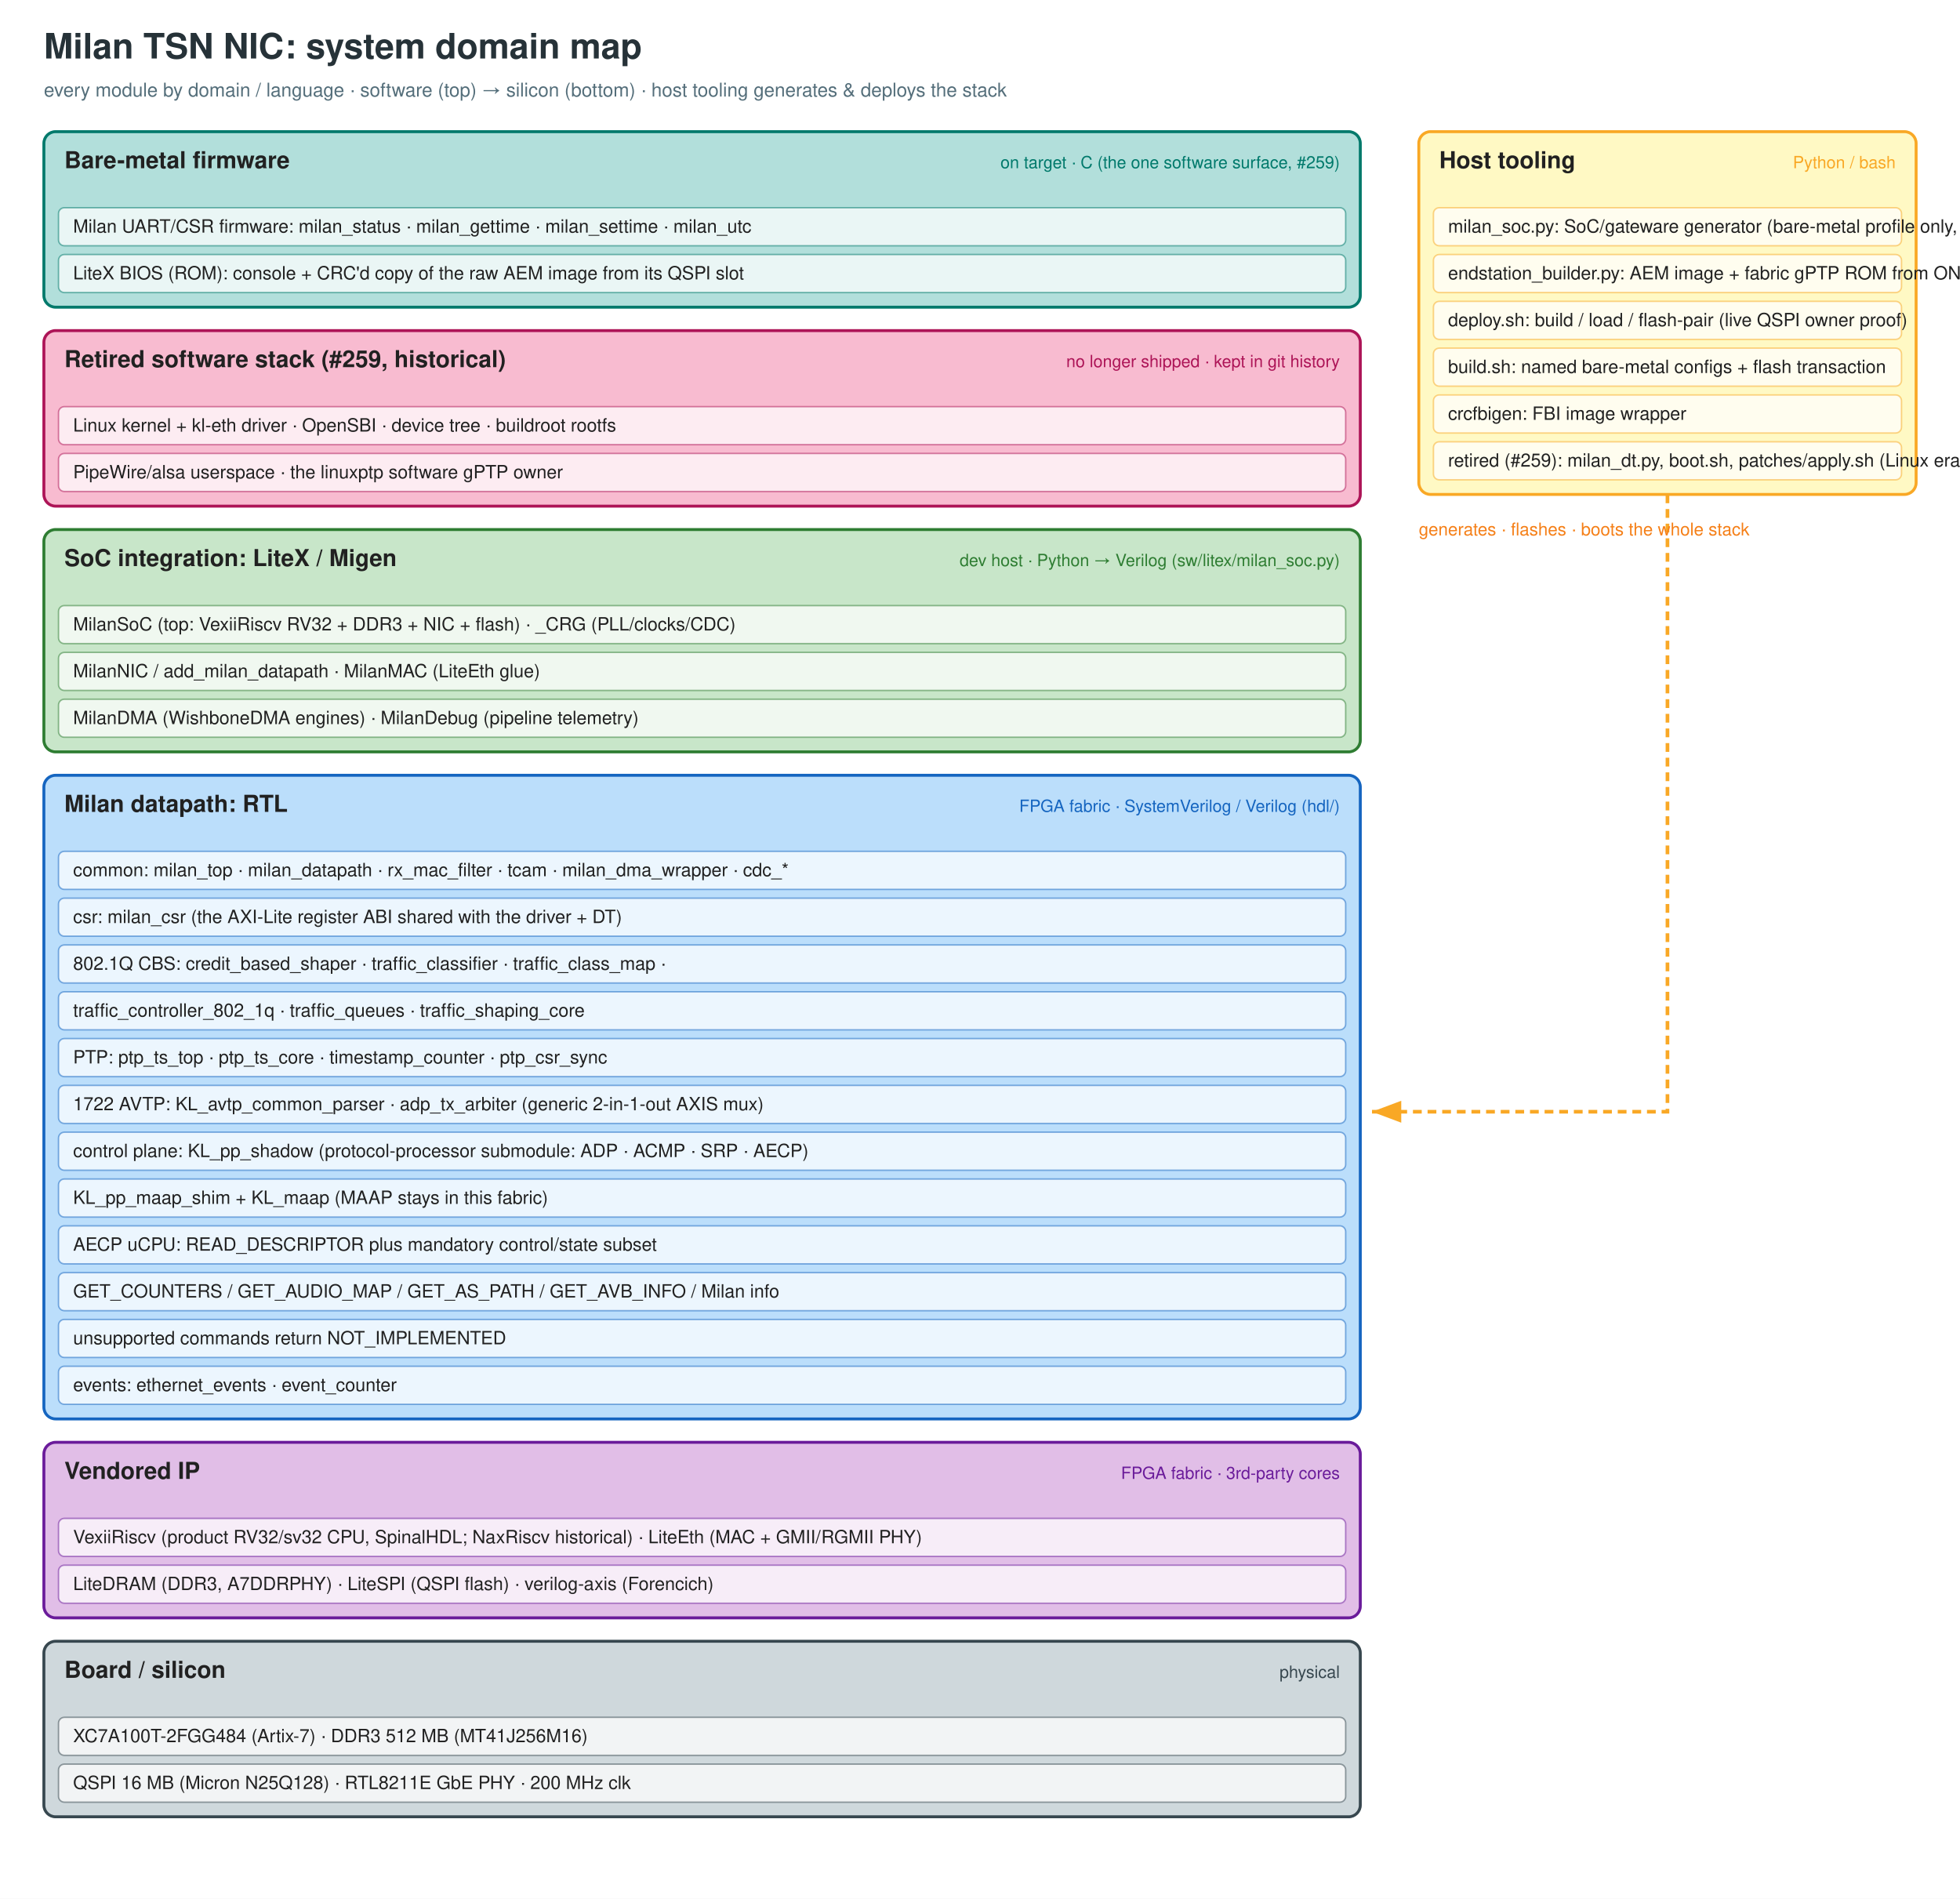
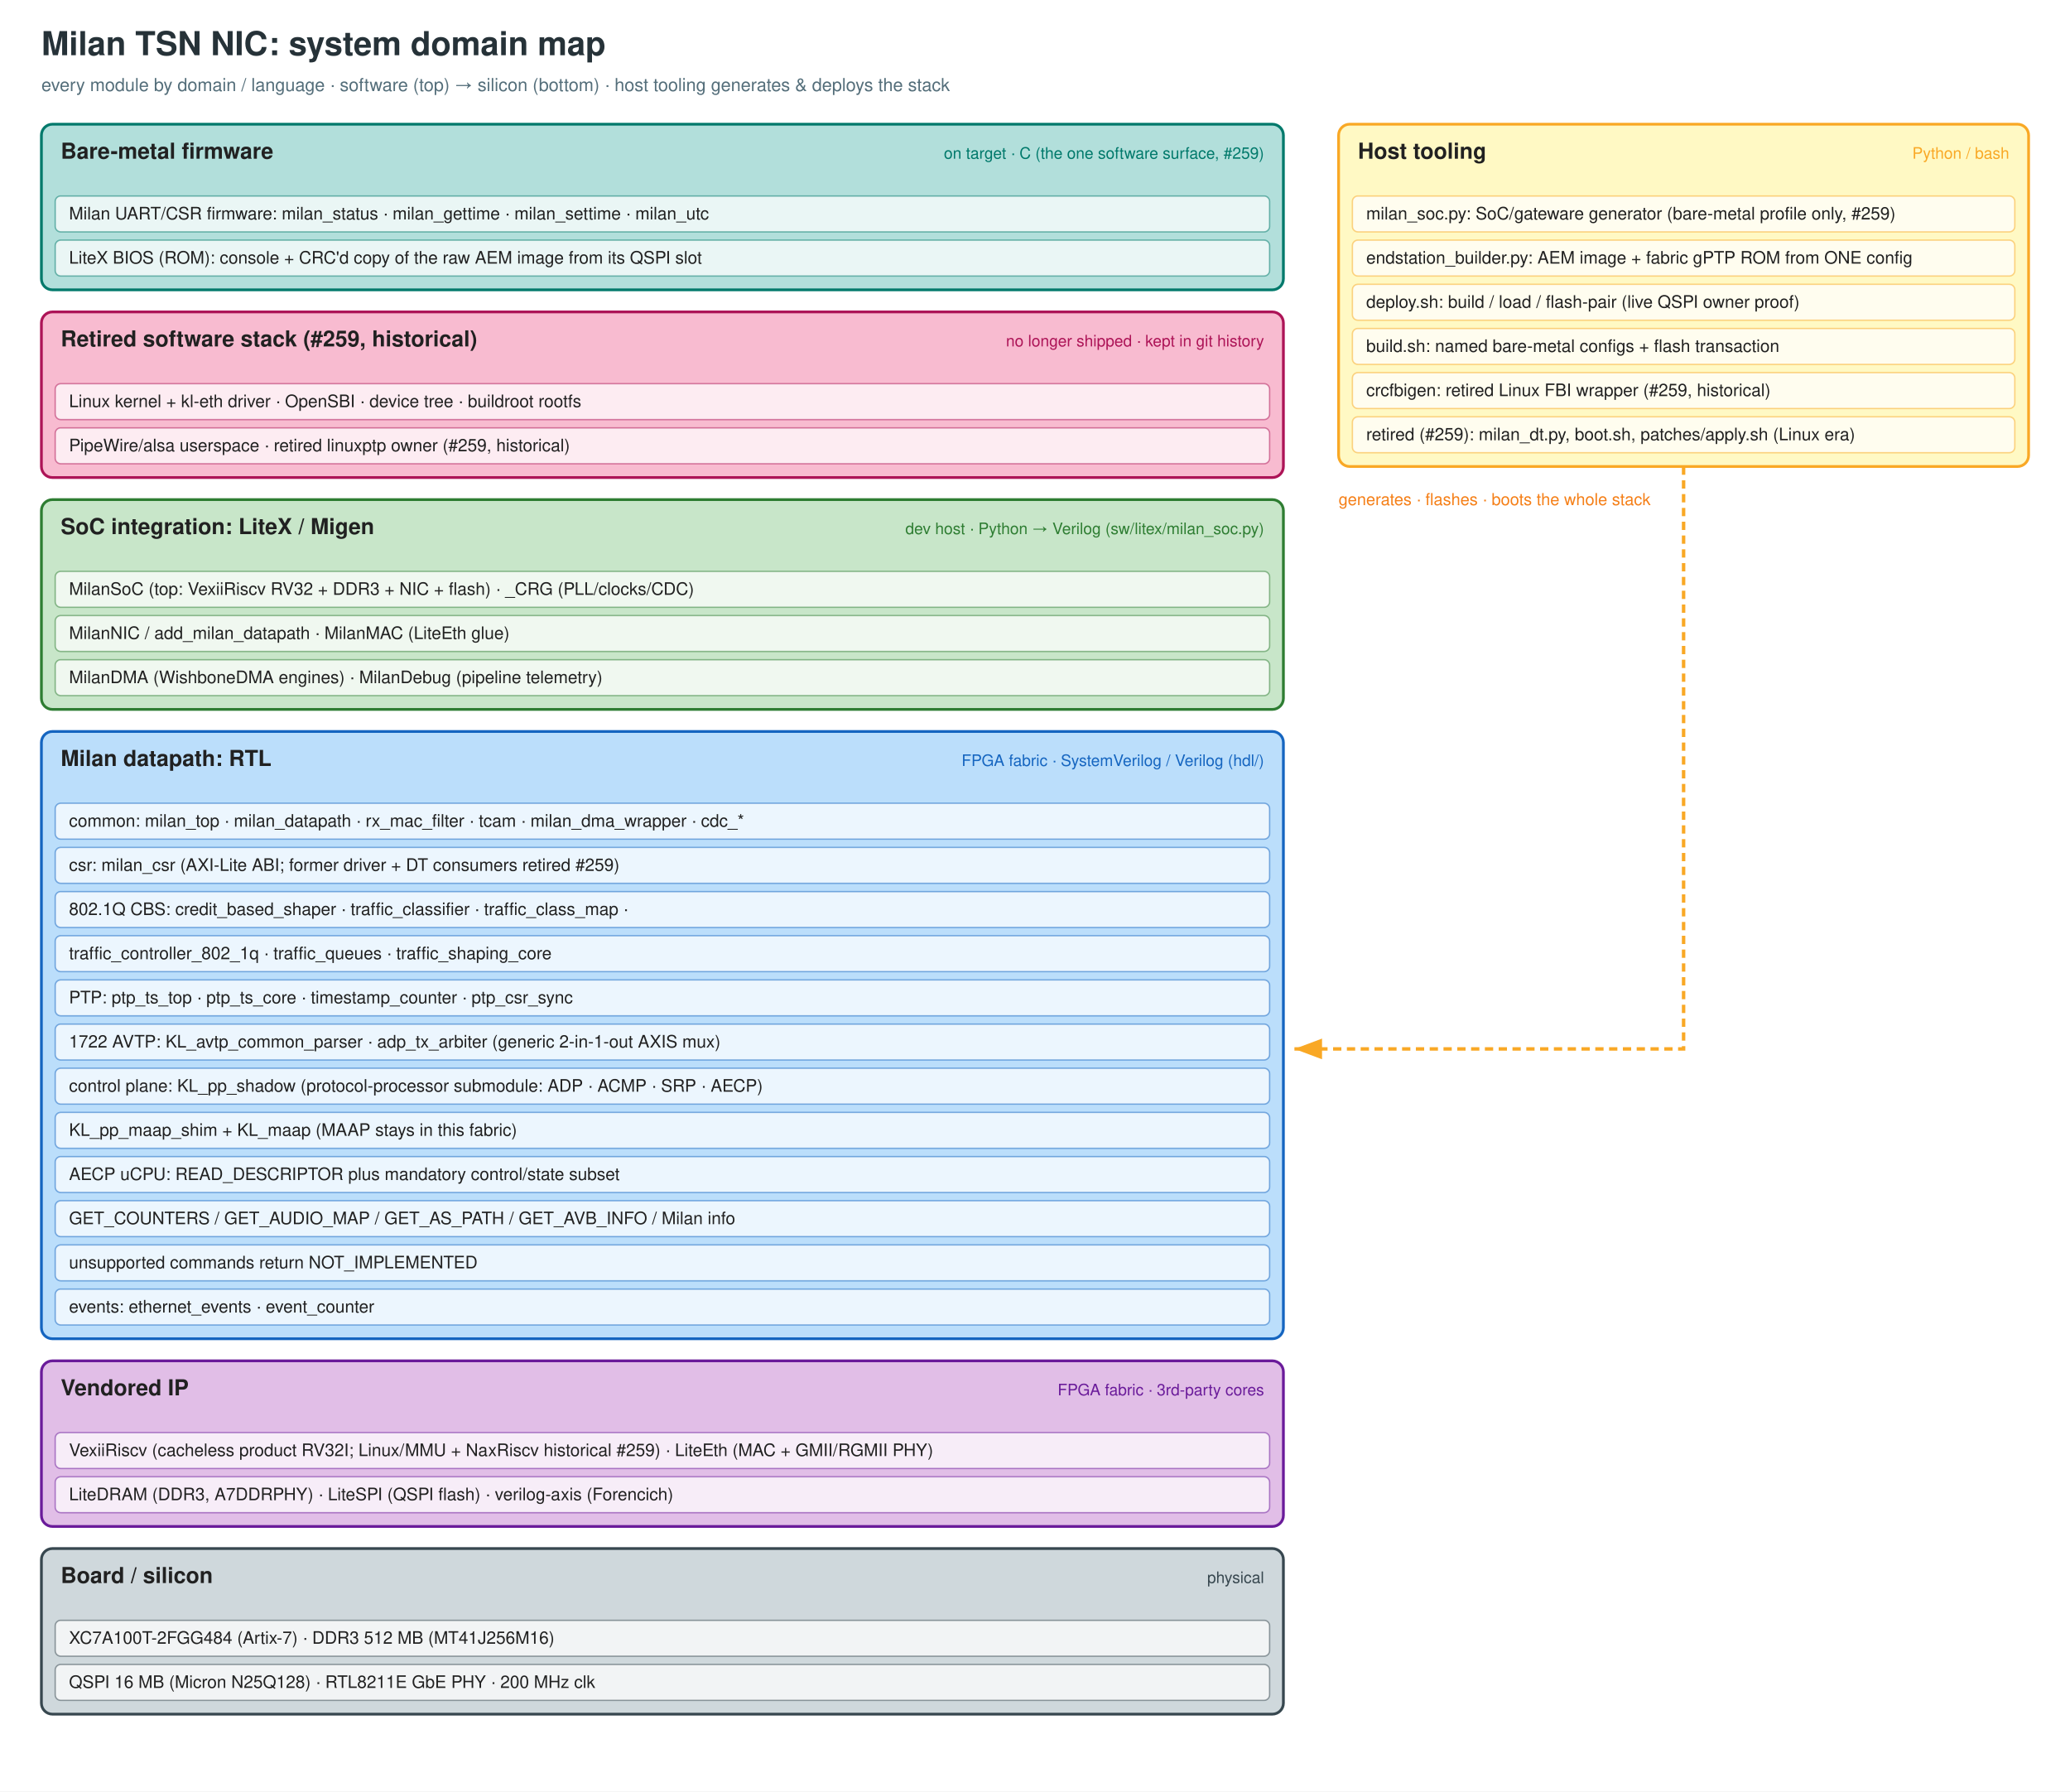
- <svg xmlns="http://www.w3.org/2000/svg" width="1340" height="1298" viewBox="0 0 1340 1298" font-family="Helvetica,Arial,sans-serif">
-   <rect width="1340" height="1298" fill="#ffffff" />
+ <svg xmlns="http://www.w3.org/2000/svg" width="1500" height="1298" viewBox="0 0 1500 1298" font-family="Helvetica,Arial,sans-serif">
+   <rect width="1500" height="1298" fill="#ffffff" />
  <text x="30" y="40" font-size="24" font-weight="bold" fill="#263238">Milan TSN NIC: system domain map</text>
  <text x="30" y="66" font-size="13" fill="#546E7A">every module by domain / language · software (top) → silicon (bottom) · host tooling generates &amp; deploys the stack</text>
  <rect x="30" y="90" width="900" height="120" rx="8" fill="#B2DFDB" stroke="#00796B" stroke-width="2" />
  <text x="44" y="115" font-size="16" font-weight="bold" fill="#212121">Bare-metal firmware</text>
  <text x="44" y="115" font-size="16" fill="#212121">
    <tspan> </tspan>
  </text>
  <text x="916" y="115" font-size="11.5" fill="#00796B" text-anchor="end">on target · C (the one software surface, #259)</text>
  <rect x="40" y="142" width="880" height="26" rx="4" fill="#ffffff" fill-opacity="0.72" stroke="#00796B" stroke-opacity="0.5" stroke-width="1" />
  <text x="50" y="159" font-size="12.5" fill="#212121">Milan UART/CSR firmware: milan_status · milan_gettime · milan_settime · milan_utc</text>
  <rect x="40" y="174" width="880" height="26" rx="4" fill="#ffffff" fill-opacity="0.72" stroke="#00796B" stroke-opacity="0.5" stroke-width="1" />
  <text x="50" y="191" font-size="12.5" fill="#212121">LiteX BIOS (ROM): console + CRC'd copy of the raw AEM image from its QSPI slot</text>
  <rect x="30" y="226" width="900" height="120" rx="8" fill="#F8BBD0" stroke="#AD1457" stroke-width="2" />
  <text x="44" y="251" font-size="16" font-weight="bold" fill="#212121">Retired software stack (#259, historical)</text>
  <text x="44" y="251" font-size="16" fill="#212121">
    <tspan> </tspan>
  </text>
  <text x="916" y="251" font-size="11.5" fill="#AD1457" text-anchor="end">no longer shipped · kept in git history</text>
  <rect x="40" y="278" width="880" height="26" rx="4" fill="#ffffff" fill-opacity="0.72" stroke="#AD1457" stroke-opacity="0.5" stroke-width="1" />
  <text x="50" y="295" font-size="12.5" fill="#212121">Linux kernel + kl-eth driver · OpenSBI · device tree · buildroot rootfs</text>
  <rect x="40" y="310" width="880" height="26" rx="4" fill="#ffffff" fill-opacity="0.72" stroke="#AD1457" stroke-opacity="0.5" stroke-width="1" />
-   <text x="50" y="327" font-size="12.5" fill="#212121">PipeWire/alsa userspace · the linuxptp software gPTP owner</text>
+   <text x="50" y="327" font-size="12.5" fill="#212121">PipeWire/alsa userspace · retired linuxptp owner (#259, historical)</text>
  <rect x="30" y="362" width="900" height="152" rx="8" fill="#C8E6C9" stroke="#2E7D32" stroke-width="2" />
  <text x="44" y="387" font-size="16" font-weight="bold" fill="#212121">SoC integration: LiteX / Migen</text>
  <text x="44" y="387" font-size="16" fill="#212121">
    <tspan> </tspan>
  </text>
  <text x="916" y="387" font-size="11.5" fill="#2E7D32" text-anchor="end">dev host · Python → Verilog  (sw/litex/milan_soc.py)</text>
  <rect x="40" y="414" width="880" height="26" rx="4" fill="#ffffff" fill-opacity="0.72" stroke="#2E7D32" stroke-opacity="0.5" stroke-width="1" />
  <text x="50" y="431" font-size="12.5" fill="#212121">MilanSoC (top: VexiiRiscv RV32 + DDR3 + NIC + flash)   ·   _CRG (PLL/clocks/CDC)</text>
  <rect x="40" y="446" width="880" height="26" rx="4" fill="#ffffff" fill-opacity="0.72" stroke="#2E7D32" stroke-opacity="0.5" stroke-width="1" />
  <text x="50" y="463" font-size="12.5" fill="#212121">MilanNIC / add_milan_datapath   ·   MilanMAC (LiteEth glue)</text>
  <rect x="40" y="478" width="880" height="26" rx="4" fill="#ffffff" fill-opacity="0.72" stroke="#2E7D32" stroke-opacity="0.5" stroke-width="1" />
  <text x="50" y="495" font-size="12.5" fill="#212121">MilanDMA (WishboneDMA engines)   ·   MilanDebug (pipeline telemetry)</text>
  <rect x="30" y="530" width="900" height="440" rx="8" fill="#BBDEFB" stroke="#1565C0" stroke-width="2" />
  <text x="44" y="555" font-size="16" font-weight="bold" fill="#212121">Milan datapath: RTL</text>
  <text x="44" y="555" font-size="16" fill="#212121">
    <tspan> </tspan>
  </text>
  <text x="916" y="555" font-size="11.5" fill="#1565C0" text-anchor="end">FPGA fabric · SystemVerilog / Verilog  (hdl/)</text>
  <rect x="40" y="582" width="880" height="26" rx="4" fill="#ffffff" fill-opacity="0.72" stroke="#1565C0" stroke-opacity="0.5" stroke-width="1" />
  <text x="50" y="599" font-size="12.5" fill="#212121">common: milan_top · milan_datapath · rx_mac_filter · tcam · milan_dma_wrapper · cdc_*</text>
  <rect x="40" y="614" width="880" height="26" rx="4" fill="#ffffff" fill-opacity="0.72" stroke="#1565C0" stroke-opacity="0.5" stroke-width="1" />
-   <text x="50" y="631" font-size="12.5" fill="#212121">csr: milan_csr  (the AXI-Lite register ABI shared with the driver + DT)</text>
+   <text x="50" y="631" font-size="12.5" fill="#212121">csr: milan_csr  (AXI-Lite ABI; former driver + DT consumers retired #259)</text>
  <rect x="40" y="646" width="880" height="26" rx="4" fill="#ffffff" fill-opacity="0.72" stroke="#1565C0" stroke-opacity="0.5" stroke-width="1" />
  <text x="50" y="663" font-size="12.5" fill="#212121">802.1Q CBS: credit_based_shaper · traffic_classifier · traffic_class_map ·</text>
  <rect x="40" y="678" width="880" height="26" rx="4" fill="#ffffff" fill-opacity="0.72" stroke="#1565C0" stroke-opacity="0.5" stroke-width="1" />
  <text x="50" y="695" font-size="12.5" fill="#212121">            traffic_controller_802_1q · traffic_queues · traffic_shaping_core</text>
  <rect x="40" y="710" width="880" height="26" rx="4" fill="#ffffff" fill-opacity="0.72" stroke="#1565C0" stroke-opacity="0.5" stroke-width="1" />
  <text x="50" y="727" font-size="12.5" fill="#212121">PTP: ptp_ts_top · ptp_ts_core · timestamp_counter · ptp_csr_sync</text>
  <rect x="40" y="742" width="880" height="26" rx="4" fill="#ffffff" fill-opacity="0.72" stroke="#1565C0" stroke-opacity="0.5" stroke-width="1" />
  <text x="50" y="759" font-size="12.5" fill="#212121">1722 AVTP: KL_avtp_common_parser   ·   adp_tx_arbiter (generic 2-in-1-out AXIS mux)</text>
  <rect x="40" y="774" width="880" height="26" rx="4" fill="#ffffff" fill-opacity="0.72" stroke="#1565C0" stroke-opacity="0.5" stroke-width="1" />
  <text x="50" y="791" font-size="12.5" fill="#212121">control plane: KL_pp_shadow (protocol-processor submodule: ADP · ACMP · SRP · AECP)</text>
  <rect x="40" y="806" width="880" height="26" rx="4" fill="#ffffff" fill-opacity="0.72" stroke="#1565C0" stroke-opacity="0.5" stroke-width="1" />
  <text x="50" y="823" font-size="12.5" fill="#212121">               KL_pp_maap_shim + KL_maap  (MAAP stays in this fabric)</text>
  <rect x="40" y="838" width="880" height="26" rx="4" fill="#ffffff" fill-opacity="0.72" stroke="#1565C0" stroke-opacity="0.5" stroke-width="1" />
  <text x="50" y="855" font-size="12.5" fill="#212121">               AECP uCPU: READ_DESCRIPTOR plus mandatory control/state subset</text>
  <rect x="40" y="870" width="880" height="26" rx="4" fill="#ffffff" fill-opacity="0.72" stroke="#1565C0" stroke-opacity="0.5" stroke-width="1" />
  <text x="50" y="887" font-size="12.5" fill="#212121">               GET_COUNTERS / GET_AUDIO_MAP / GET_AS_PATH / GET_AVB_INFO / Milan info</text>
  <rect x="40" y="902" width="880" height="26" rx="4" fill="#ffffff" fill-opacity="0.72" stroke="#1565C0" stroke-opacity="0.5" stroke-width="1" />
  <text x="50" y="919" font-size="12.5" fill="#212121">               unsupported commands return NOT_IMPLEMENTED</text>
  <rect x="40" y="934" width="880" height="26" rx="4" fill="#ffffff" fill-opacity="0.72" stroke="#1565C0" stroke-opacity="0.5" stroke-width="1" />
  <text x="50" y="951" font-size="12.5" fill="#212121">events: ethernet_events · event_counter</text>
  <rect x="30" y="986" width="900" height="120" rx="8" fill="#E1BEE7" stroke="#6A1B9A" stroke-width="2" />
  <text x="44" y="1011" font-size="16" font-weight="bold" fill="#212121">Vendored IP</text>
  <text x="44" y="1011" font-size="16" fill="#212121">
    <tspan> </tspan>
  </text>
  <text x="916" y="1011" font-size="11.5" fill="#6A1B9A" text-anchor="end">FPGA fabric · 3rd-party cores</text>
  <rect x="40" y="1038" width="880" height="26" rx="4" fill="#ffffff" fill-opacity="0.72" stroke="#6A1B9A" stroke-opacity="0.5" stroke-width="1" />
-   <text x="50" y="1055" font-size="12.5" fill="#212121">VexiiRiscv (product RV32/sv32 CPU, SpinalHDL; NaxRiscv historical)   ·   LiteEth (MAC + GMII/RGMII PHY)</text>
+   <text x="50" y="1055" font-size="12.5" fill="#212121">VexiiRiscv (cacheless product RV32I; Linux/MMU + NaxRiscv historical #259)   ·   LiteEth (MAC + GMII/RGMII PHY)</text>
  <rect x="40" y="1070" width="880" height="26" rx="4" fill="#ffffff" fill-opacity="0.72" stroke="#6A1B9A" stroke-opacity="0.5" stroke-width="1" />
  <text x="50" y="1087" font-size="12.5" fill="#212121">LiteDRAM (DDR3, A7DDRPHY)   ·   LiteSPI (QSPI flash)   ·   verilog-axis (Forencich)</text>
  <rect x="30" y="1122" width="900" height="120" rx="8" fill="#CFD8DC" stroke="#37474F" stroke-width="2" />
  <text x="44" y="1147" font-size="16" font-weight="bold" fill="#212121">Board / silicon</text>
  <text x="44" y="1147" font-size="16" fill="#212121">
    <tspan> </tspan>
  </text>
  <text x="916" y="1147" font-size="11.5" fill="#37474F" text-anchor="end">physical</text>
  <rect x="40" y="1174" width="880" height="26" rx="4" fill="#ffffff" fill-opacity="0.72" stroke="#37474F" stroke-opacity="0.5" stroke-width="1" />
  <text x="50" y="1191" font-size="12.5" fill="#212121">XC7A100T-2FGG484 (Artix-7)  ·  DDR3 512 MB (MT41J256M16)</text>
  <rect x="40" y="1206" width="880" height="26" rx="4" fill="#ffffff" fill-opacity="0.72" stroke="#37474F" stroke-opacity="0.5" stroke-width="1" />
  <text x="50" y="1223" font-size="12.5" fill="#212121">QSPI 16 MB (Micron N25Q128)  ·  RTL8211E GbE PHY  ·  200 MHz clk</text>
-   <rect x="970" y="90" width="340" height="248" rx="8" fill="#FFF9C4" stroke="#F9A825" stroke-width="2" />
+   <rect x="970" y="90" width="500" height="248" rx="8" fill="#FFF9C4" stroke="#F9A825" stroke-width="2" />
  <text x="984" y="115" font-size="16" font-weight="bold" fill="#212121">Host tooling</text>
  <text x="984" y="115" font-size="16" fill="#212121">
    <tspan> </tspan>
  </text>
-   <text x="1296" y="115" font-size="11.5" fill="#F9A825" text-anchor="end">Python / bash</text>
-   <rect x="980" y="142" width="320" height="26" rx="4" fill="#ffffff" fill-opacity="0.72" stroke="#F9A825" stroke-opacity="0.5" stroke-width="1" />
+   <text x="1456" y="115" font-size="11.5" fill="#F9A825" text-anchor="end">Python / bash</text>
+   <rect x="980" y="142" width="480" height="26" rx="4" fill="#ffffff" fill-opacity="0.72" stroke="#F9A825" stroke-opacity="0.5" stroke-width="1" />
  <text x="990" y="159" font-size="12.5" fill="#212121">milan_soc.py: SoC/gateware generator (bare-metal profile only, #259)</text>
-   <rect x="980" y="174" width="320" height="26" rx="4" fill="#ffffff" fill-opacity="0.72" stroke="#F9A825" stroke-opacity="0.5" stroke-width="1" />
+   <rect x="980" y="174" width="480" height="26" rx="4" fill="#ffffff" fill-opacity="0.72" stroke="#F9A825" stroke-opacity="0.5" stroke-width="1" />
  <text x="990" y="191" font-size="12.5" fill="#212121">endstation_builder.py: AEM image + fabric gPTP ROM from ONE config</text>
-   <rect x="980" y="206" width="320" height="26" rx="4" fill="#ffffff" fill-opacity="0.72" stroke="#F9A825" stroke-opacity="0.5" stroke-width="1" />
+   <rect x="980" y="206" width="480" height="26" rx="4" fill="#ffffff" fill-opacity="0.72" stroke="#F9A825" stroke-opacity="0.5" stroke-width="1" />
  <text x="990" y="223" font-size="12.5" fill="#212121">deploy.sh: build / load / flash-pair (live QSPI owner proof)</text>
-   <rect x="980" y="238" width="320" height="26" rx="4" fill="#ffffff" fill-opacity="0.72" stroke="#F9A825" stroke-opacity="0.5" stroke-width="1" />
+   <rect x="980" y="238" width="480" height="26" rx="4" fill="#ffffff" fill-opacity="0.72" stroke="#F9A825" stroke-opacity="0.5" stroke-width="1" />
  <text x="990" y="255" font-size="12.5" fill="#212121">build.sh: named bare-metal configs + flash transaction</text>
-   <rect x="980" y="270" width="320" height="26" rx="4" fill="#ffffff" fill-opacity="0.72" stroke="#F9A825" stroke-opacity="0.5" stroke-width="1" />
-   <text x="990" y="287" font-size="12.5" fill="#212121">crcfbigen: FBI image wrapper</text>
-   <rect x="980" y="302" width="320" height="26" rx="4" fill="#ffffff" fill-opacity="0.72" stroke="#F9A825" stroke-opacity="0.5" stroke-width="1" />
+   <rect x="980" y="270" width="480" height="26" rx="4" fill="#ffffff" fill-opacity="0.72" stroke="#F9A825" stroke-opacity="0.5" stroke-width="1" />
+   <text x="990" y="287" font-size="12.5" fill="#212121">crcfbigen: retired Linux FBI wrapper (#259, historical)</text>
+   <rect x="980" y="302" width="480" height="26" rx="4" fill="#ffffff" fill-opacity="0.72" stroke="#F9A825" stroke-opacity="0.5" stroke-width="1" />
  <text x="990" y="319" font-size="12.5" fill="#212121">retired (#259): milan_dt.py, boot.sh, patches/apply.sh (Linux era)</text>
  <defs>
    <marker id="a" markerWidth="10" markerHeight="10" refX="8" refY="3" orient="auto">
      <path d="M0,0 L8,3 L0,6 Z" fill="#F9A825" />
    </marker>
  </defs>
-   <path d="M1140 338 L1140 760 L938 760" fill="none" stroke="#F9A825" stroke-width="2.5" marker-end="url(#a)" stroke-dasharray="6 4" />
+   <path d="M1220 338 L1220 760 L938 760" fill="none" stroke="#F9A825" stroke-width="2.5" marker-end="url(#a)" stroke-dasharray="6 4" />
  <text x="970" y="366" font-size="12" fill="#F57F17">generates · flashes · boots the whole stack</text>
</svg>
